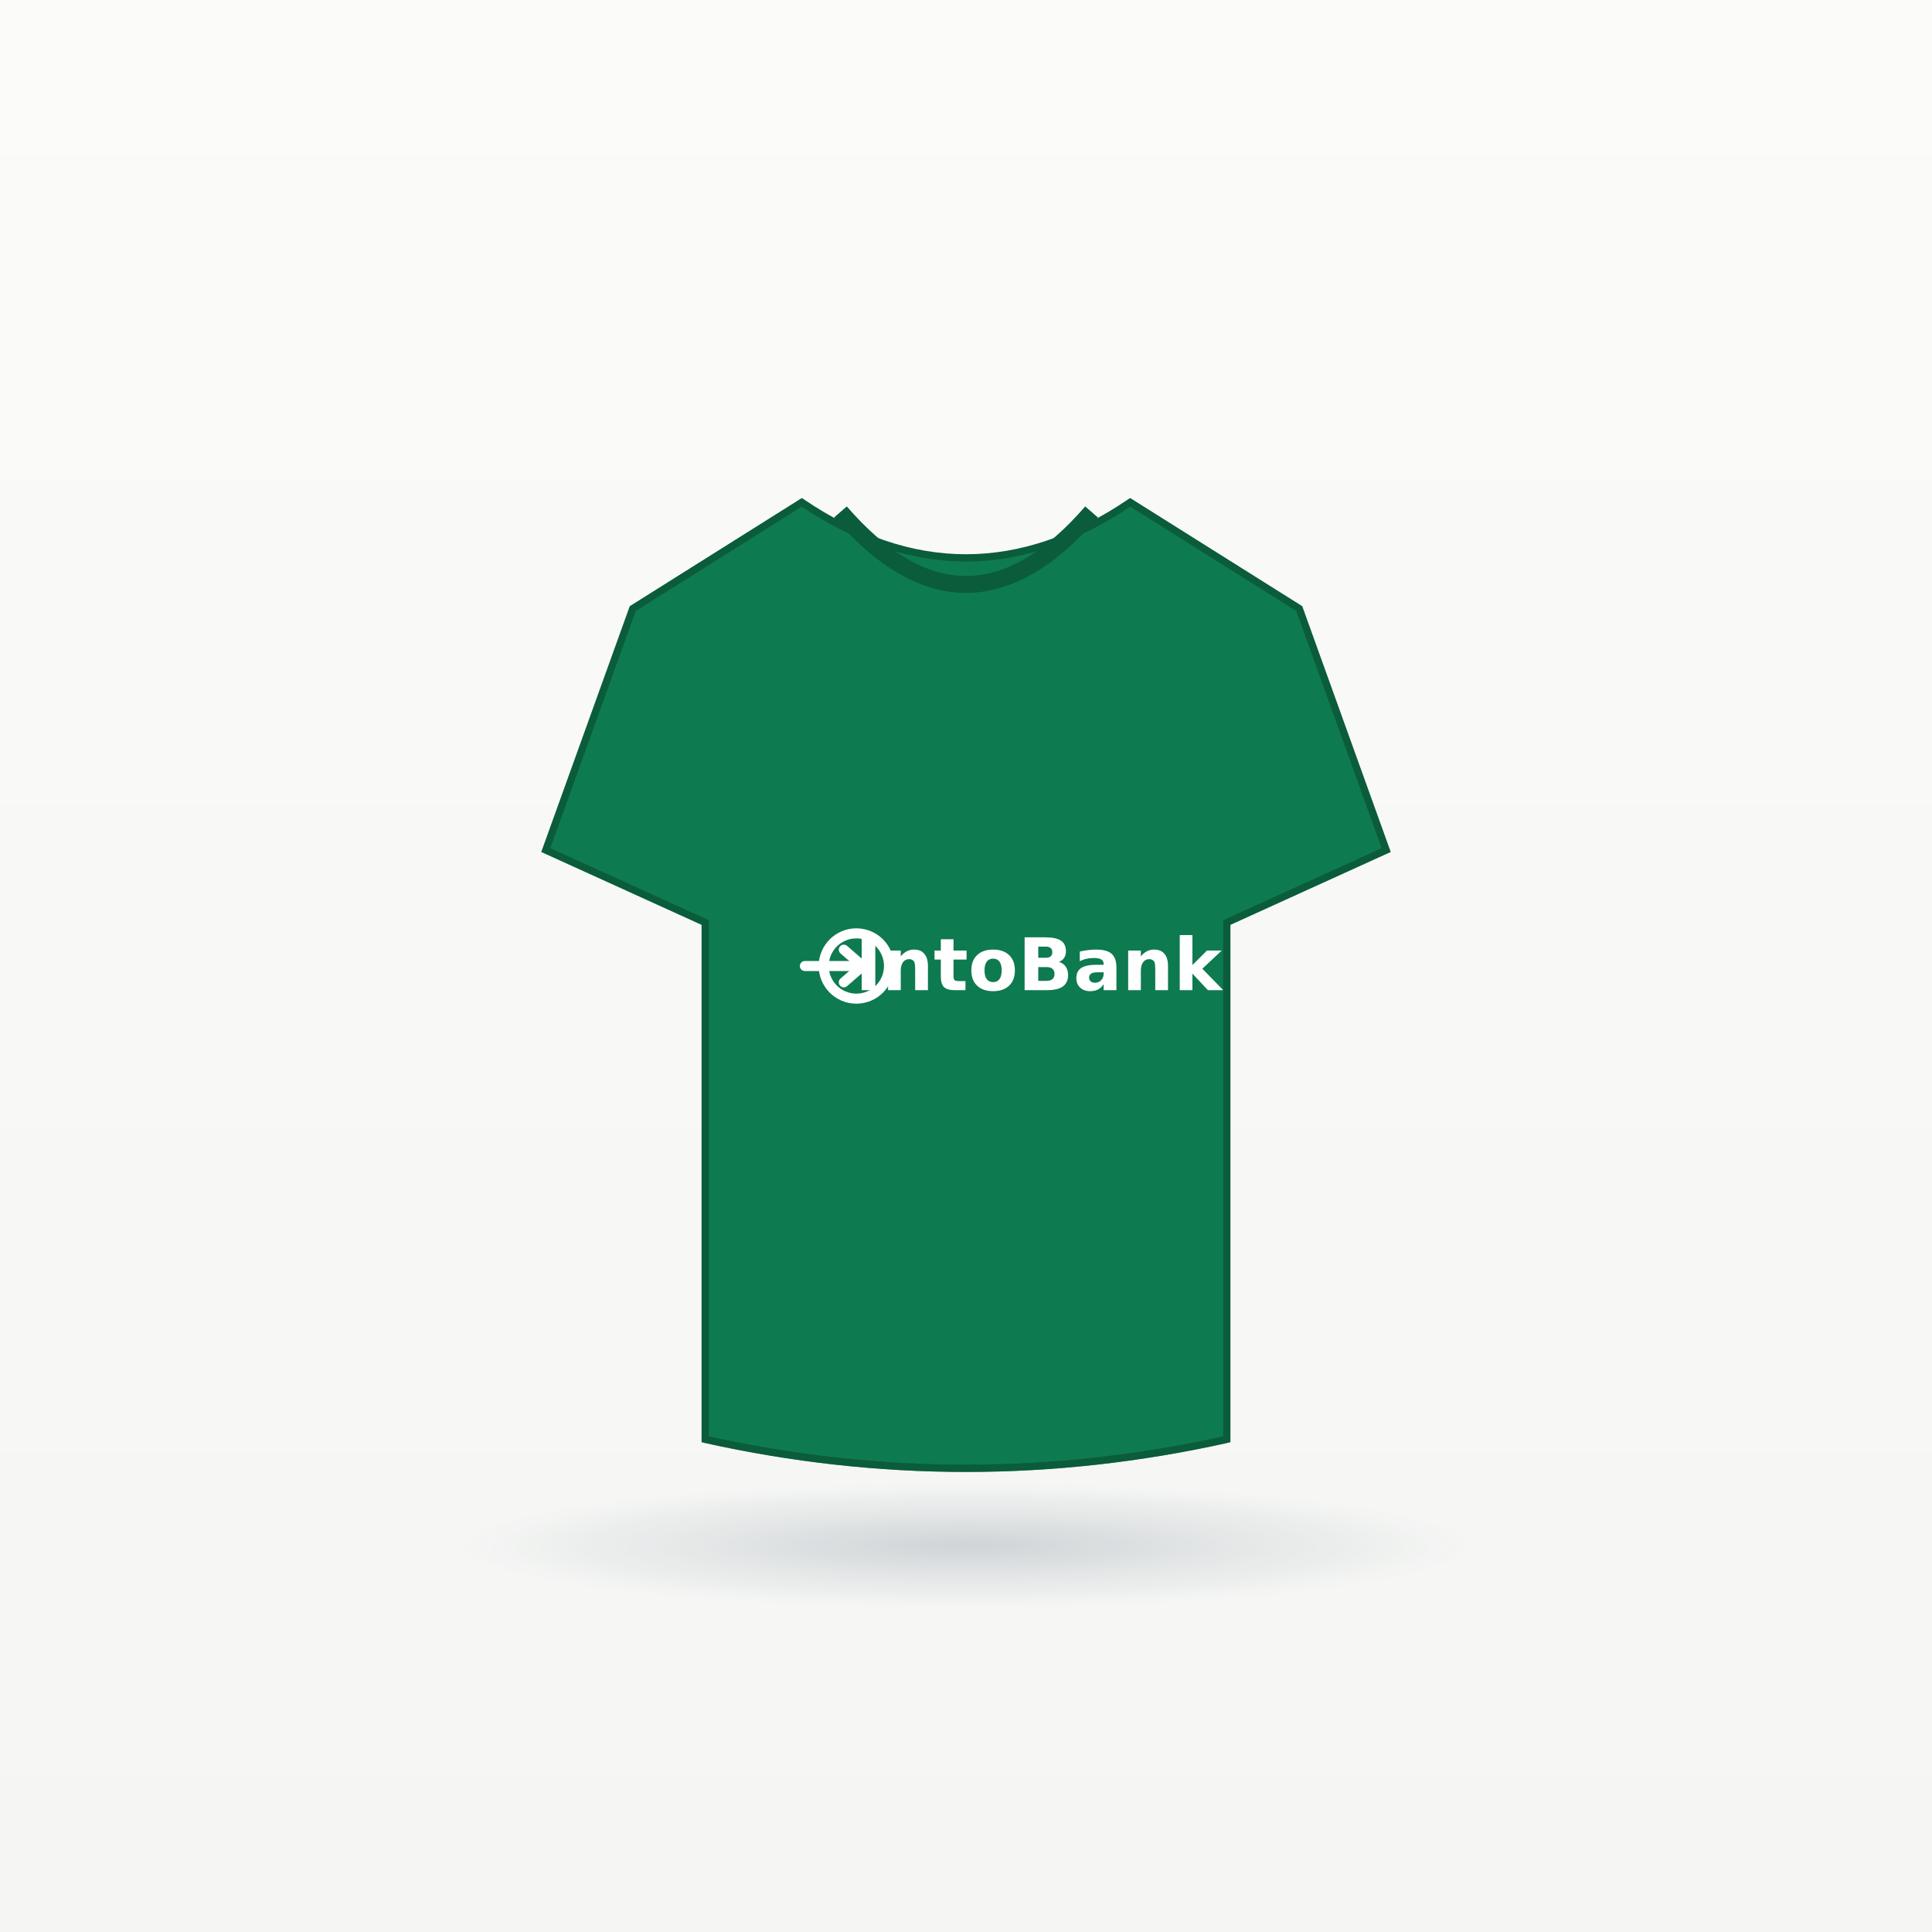
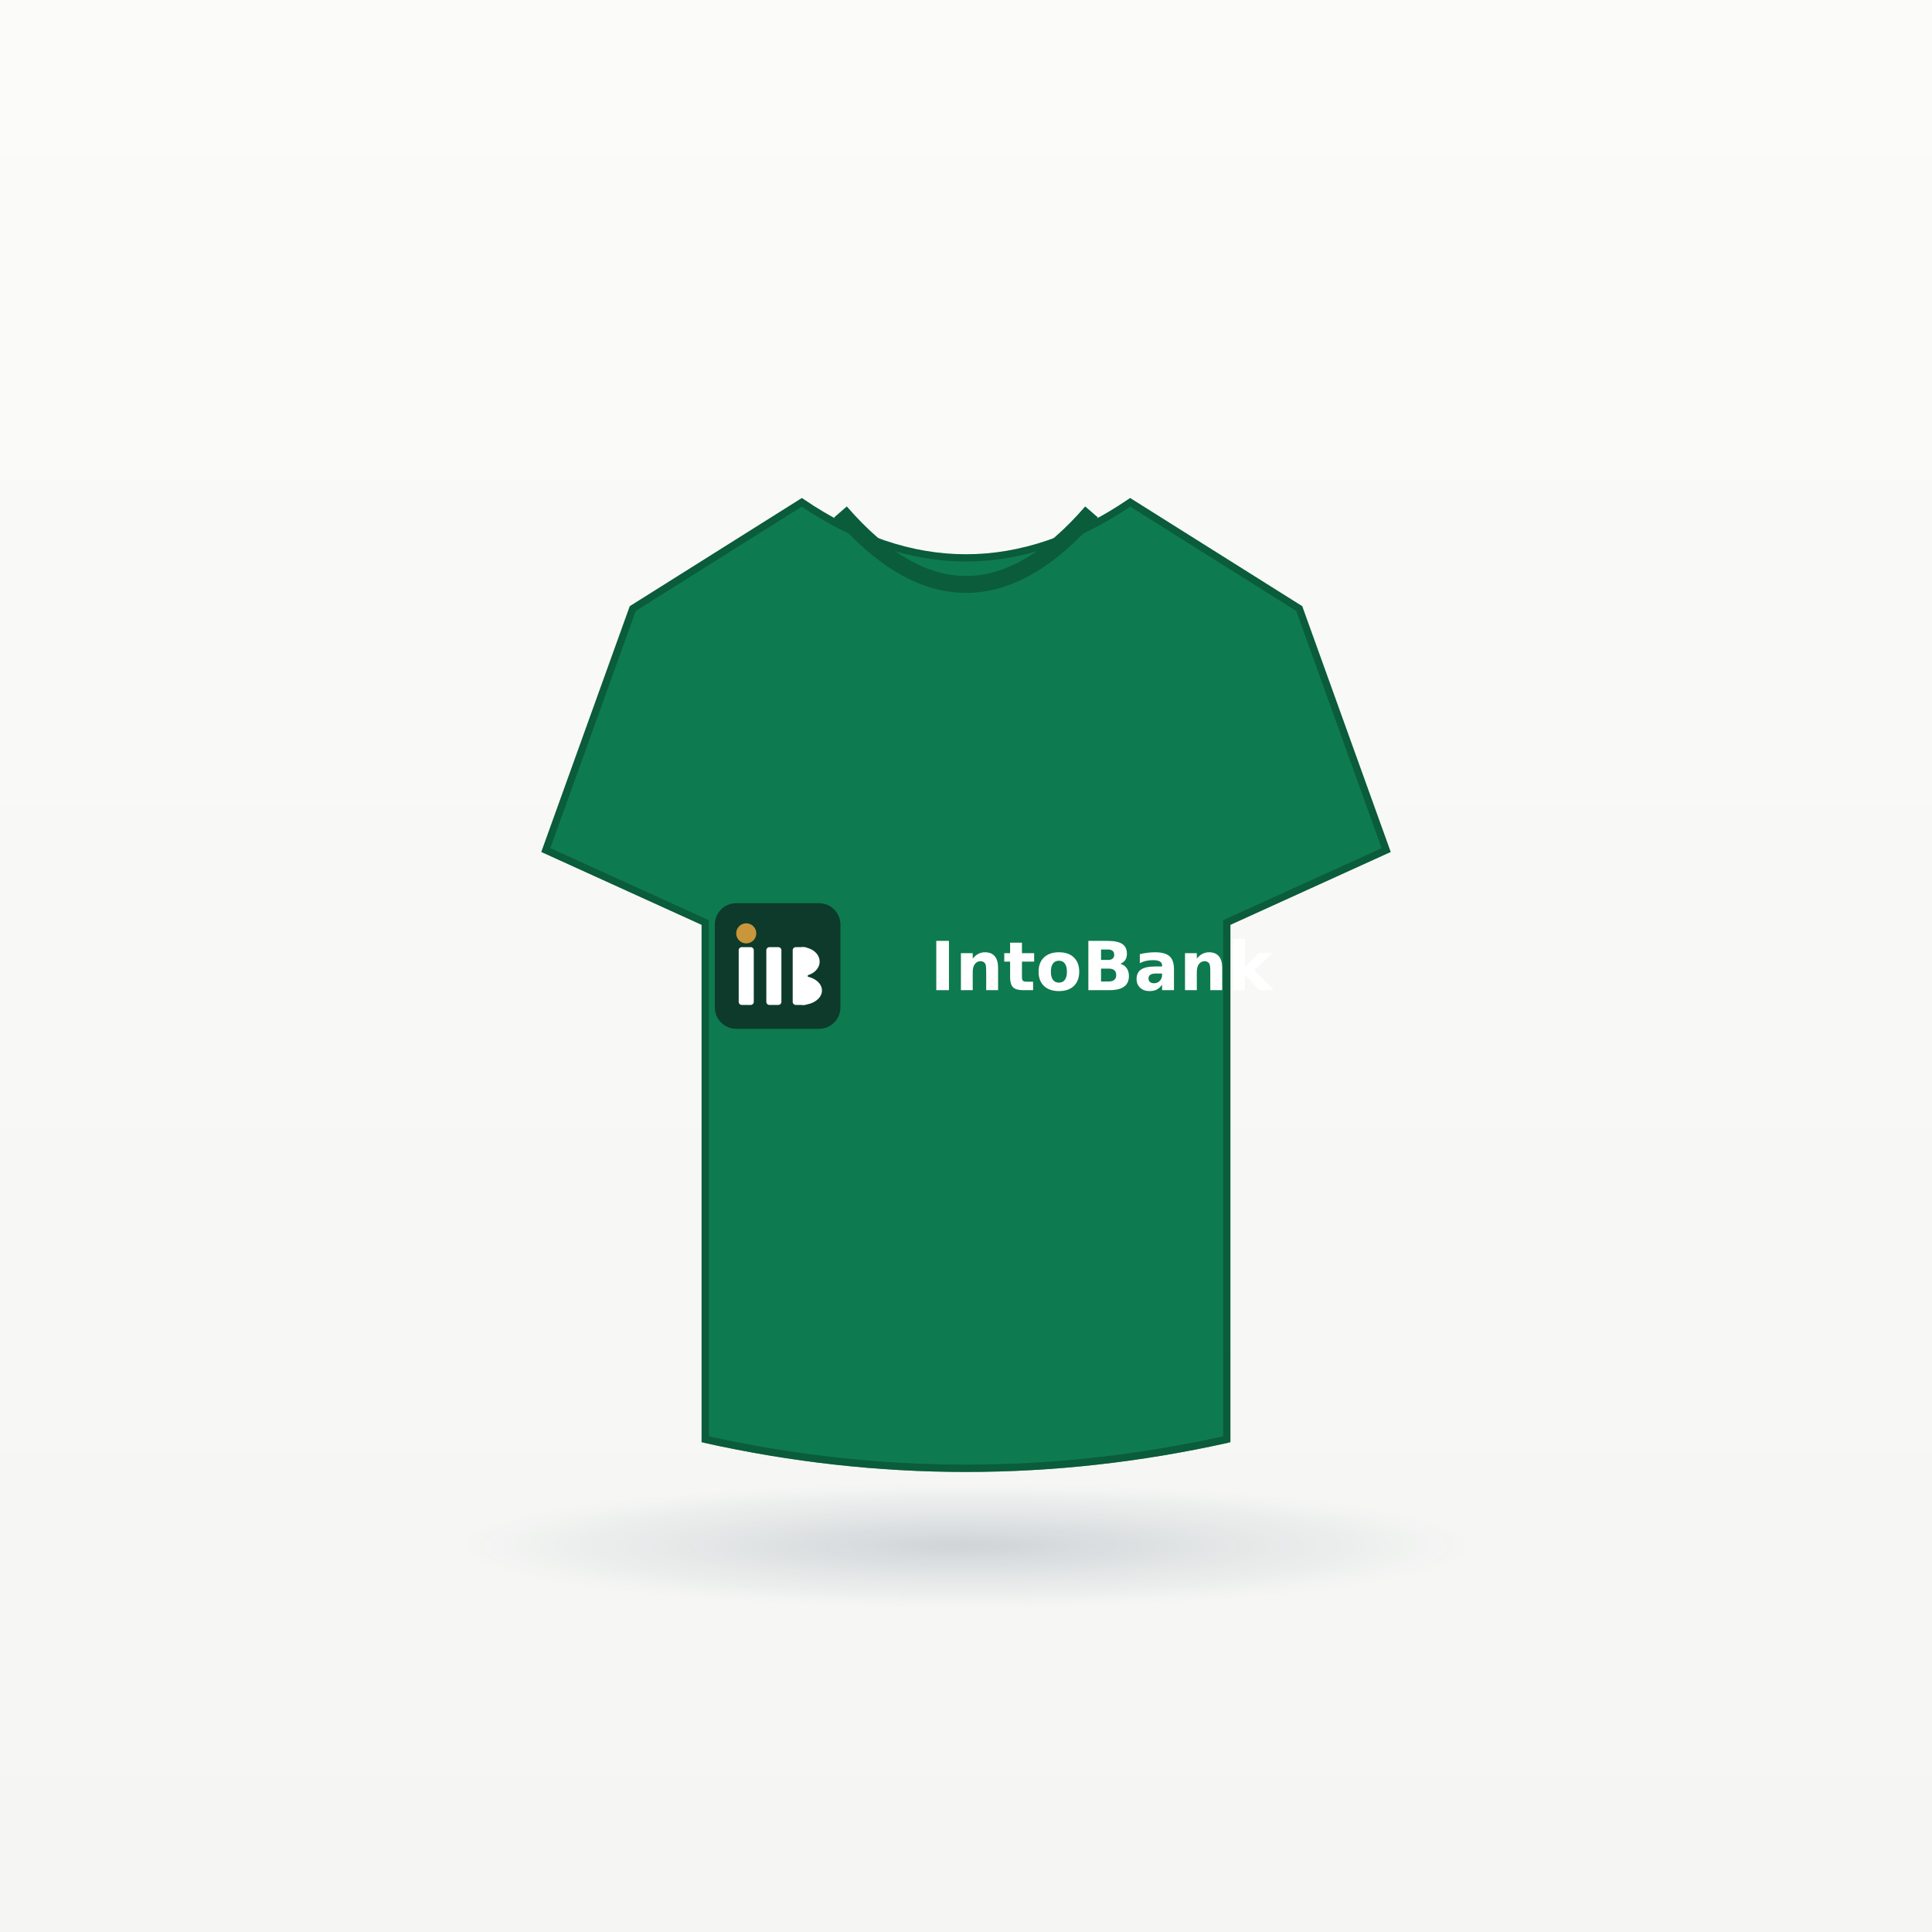
<svg xmlns="http://www.w3.org/2000/svg" viewBox="0 0 800 800" width="800" height="800">
  <defs>
    <linearGradient id="bg" x1="0" y1="0" x2="0" y2="1">
      <stop offset="0" stop-color="#FBFBFA" />
      <stop offset="1" stop-color="#F5F6F4" />
    </linearGradient>
    <radialGradient id="sh" cx="0.5" cy="0.5" r="0.5">
      <stop offset="0" stop-color="#0B1E3D" stop-opacity="0.16" />
      <stop offset="1" stop-color="#0B1E3D" stop-opacity="0" />
    </radialGradient>
  </defs>
  <rect width="800" height="800" fill="url(#bg)" />
  <ellipse cx="400" cy="640" rx="210" ry="26" fill="url(#sh)" />
  <path d="M332,208 L262,252 L226,352 L292,382 L292,596 Q400,620 508,596 L508,382 L574,352 L538,252 L468,208 Q400,254 332,208 Z" fill="#0E7A4F" stroke="#0A5C3B" stroke-width="3" />
  <path d="M348,212 Q400,272 452,212" fill="none" stroke="#0A5C3B" stroke-width="7" />
  <path d="M292,596 Q400,620 508,596" fill="none" stroke="#0A5C3B" stroke-width="3" opacity="0.6" />
-   <circle cx="354.6" cy="400" r="13.52" fill="none" stroke="#FFFFFF" stroke-width="4.16" />
-   <path d="M333.28,400 L356.16,400" stroke="#FFFFFF" stroke-width="4.16" stroke-linecap="round" />
-   <path d="M349.4,393.24 L357.2,400 L349.4,406.76" fill="none" stroke="#FFFFFF" stroke-width="4.16" stroke-linecap="round" stroke-linejoin="round" />
-   <text x="430" y="410" font-family="DejaVu Sans, Helvetica, Arial, sans-serif" font-size="30" font-weight="700" fill="#FFFFFF" text-anchor="middle">IntoBank</text>
+   <rect x="296" y="374" width="52" height="52" rx="8.84" fill="#0D3A2B" />
+   <rect x="305.88" y="392.2" width="6.24" height="23.92" rx="1.248" fill="#FFFFFF" />
+   <circle cx="309.0" cy="386.48" r="4.16" fill="#C9963B" />
+   <rect x="317.32" y="392.2" width="6.24" height="23.92" rx="1.248" fill="#FFFFFF" />
+   <rect x="328.24" y="392.2" width="6.24" height="23.92" rx="1.248" fill="#FFFFFF" />
+   <path d="M331.984,392.2 L331.984,404.16 A7.415,5.98 0 0 0 331.984,392.2 Z" fill="#FFFFFF" />
+   <path d="M331.984,404.16 L331.984,416.12 A8.372,5.98 0 0 0 331.984,404.16 Z" fill="#FFFFFF" />
+   <text x="456" y="410" font-family="DejaVu Sans, Helvetica, Arial, sans-serif" font-size="28" font-weight="700" fill="#FFFFFF" text-anchor="middle">IntoBank</text>
</svg>
